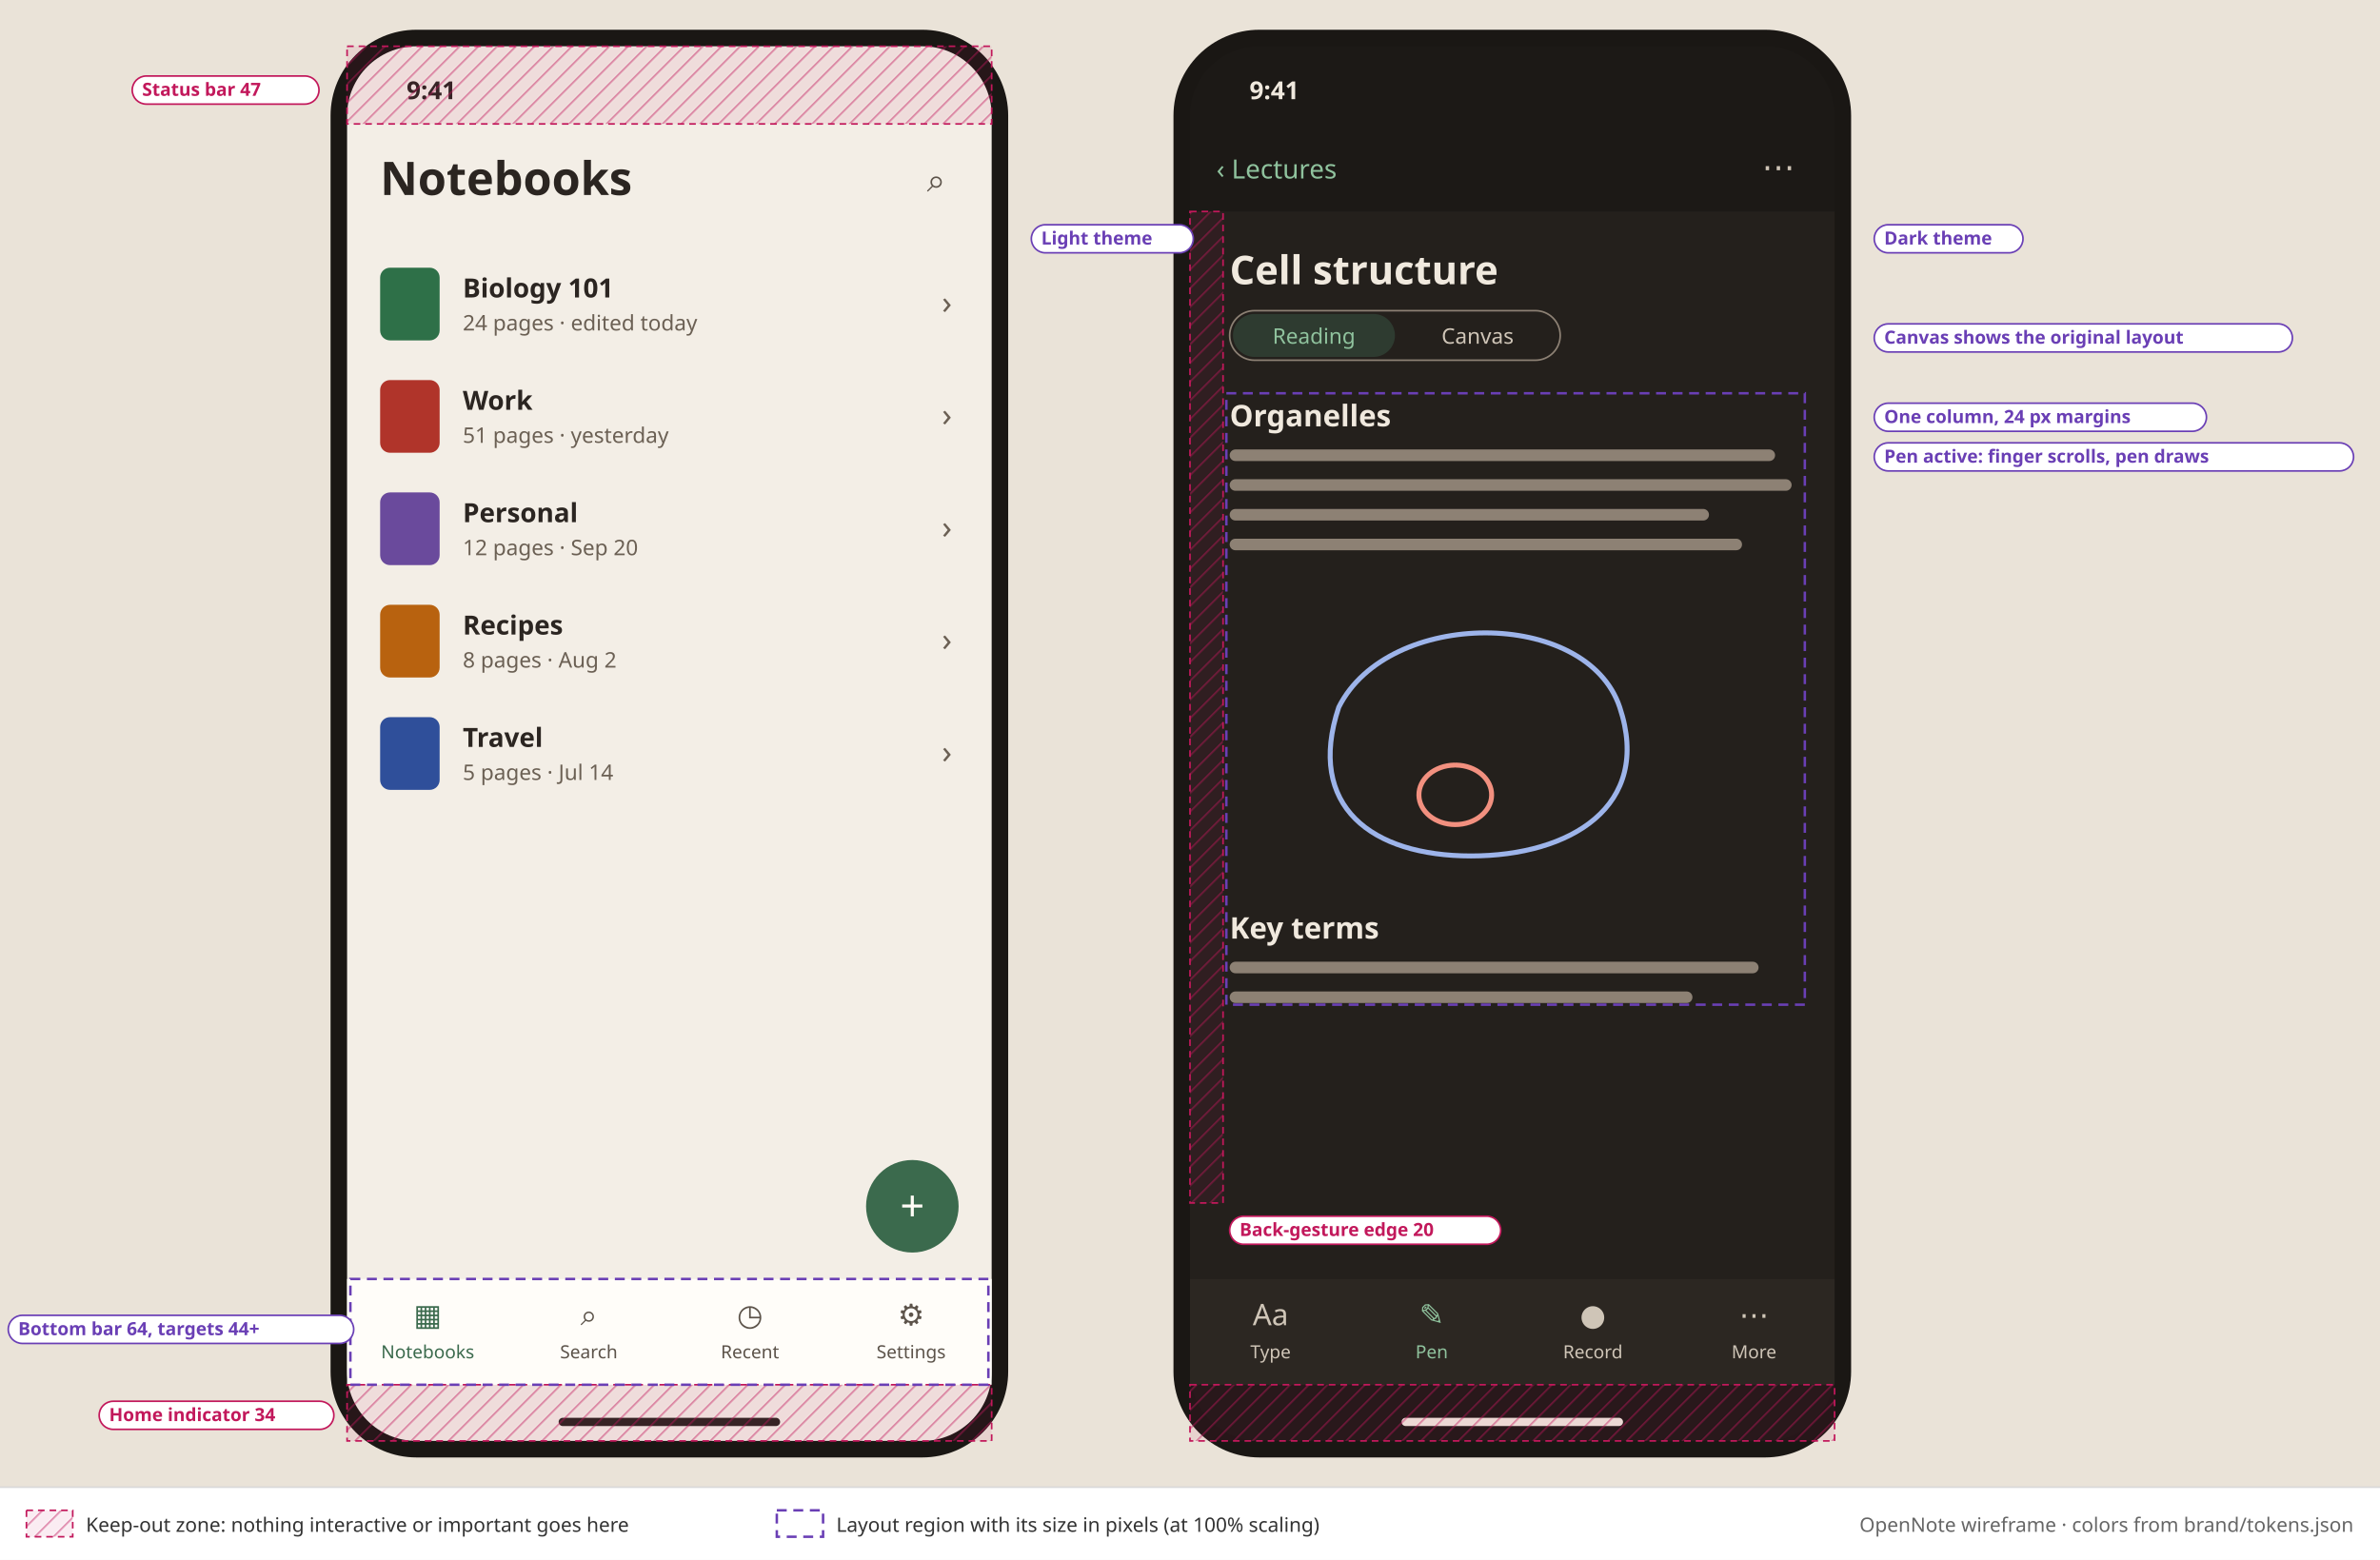
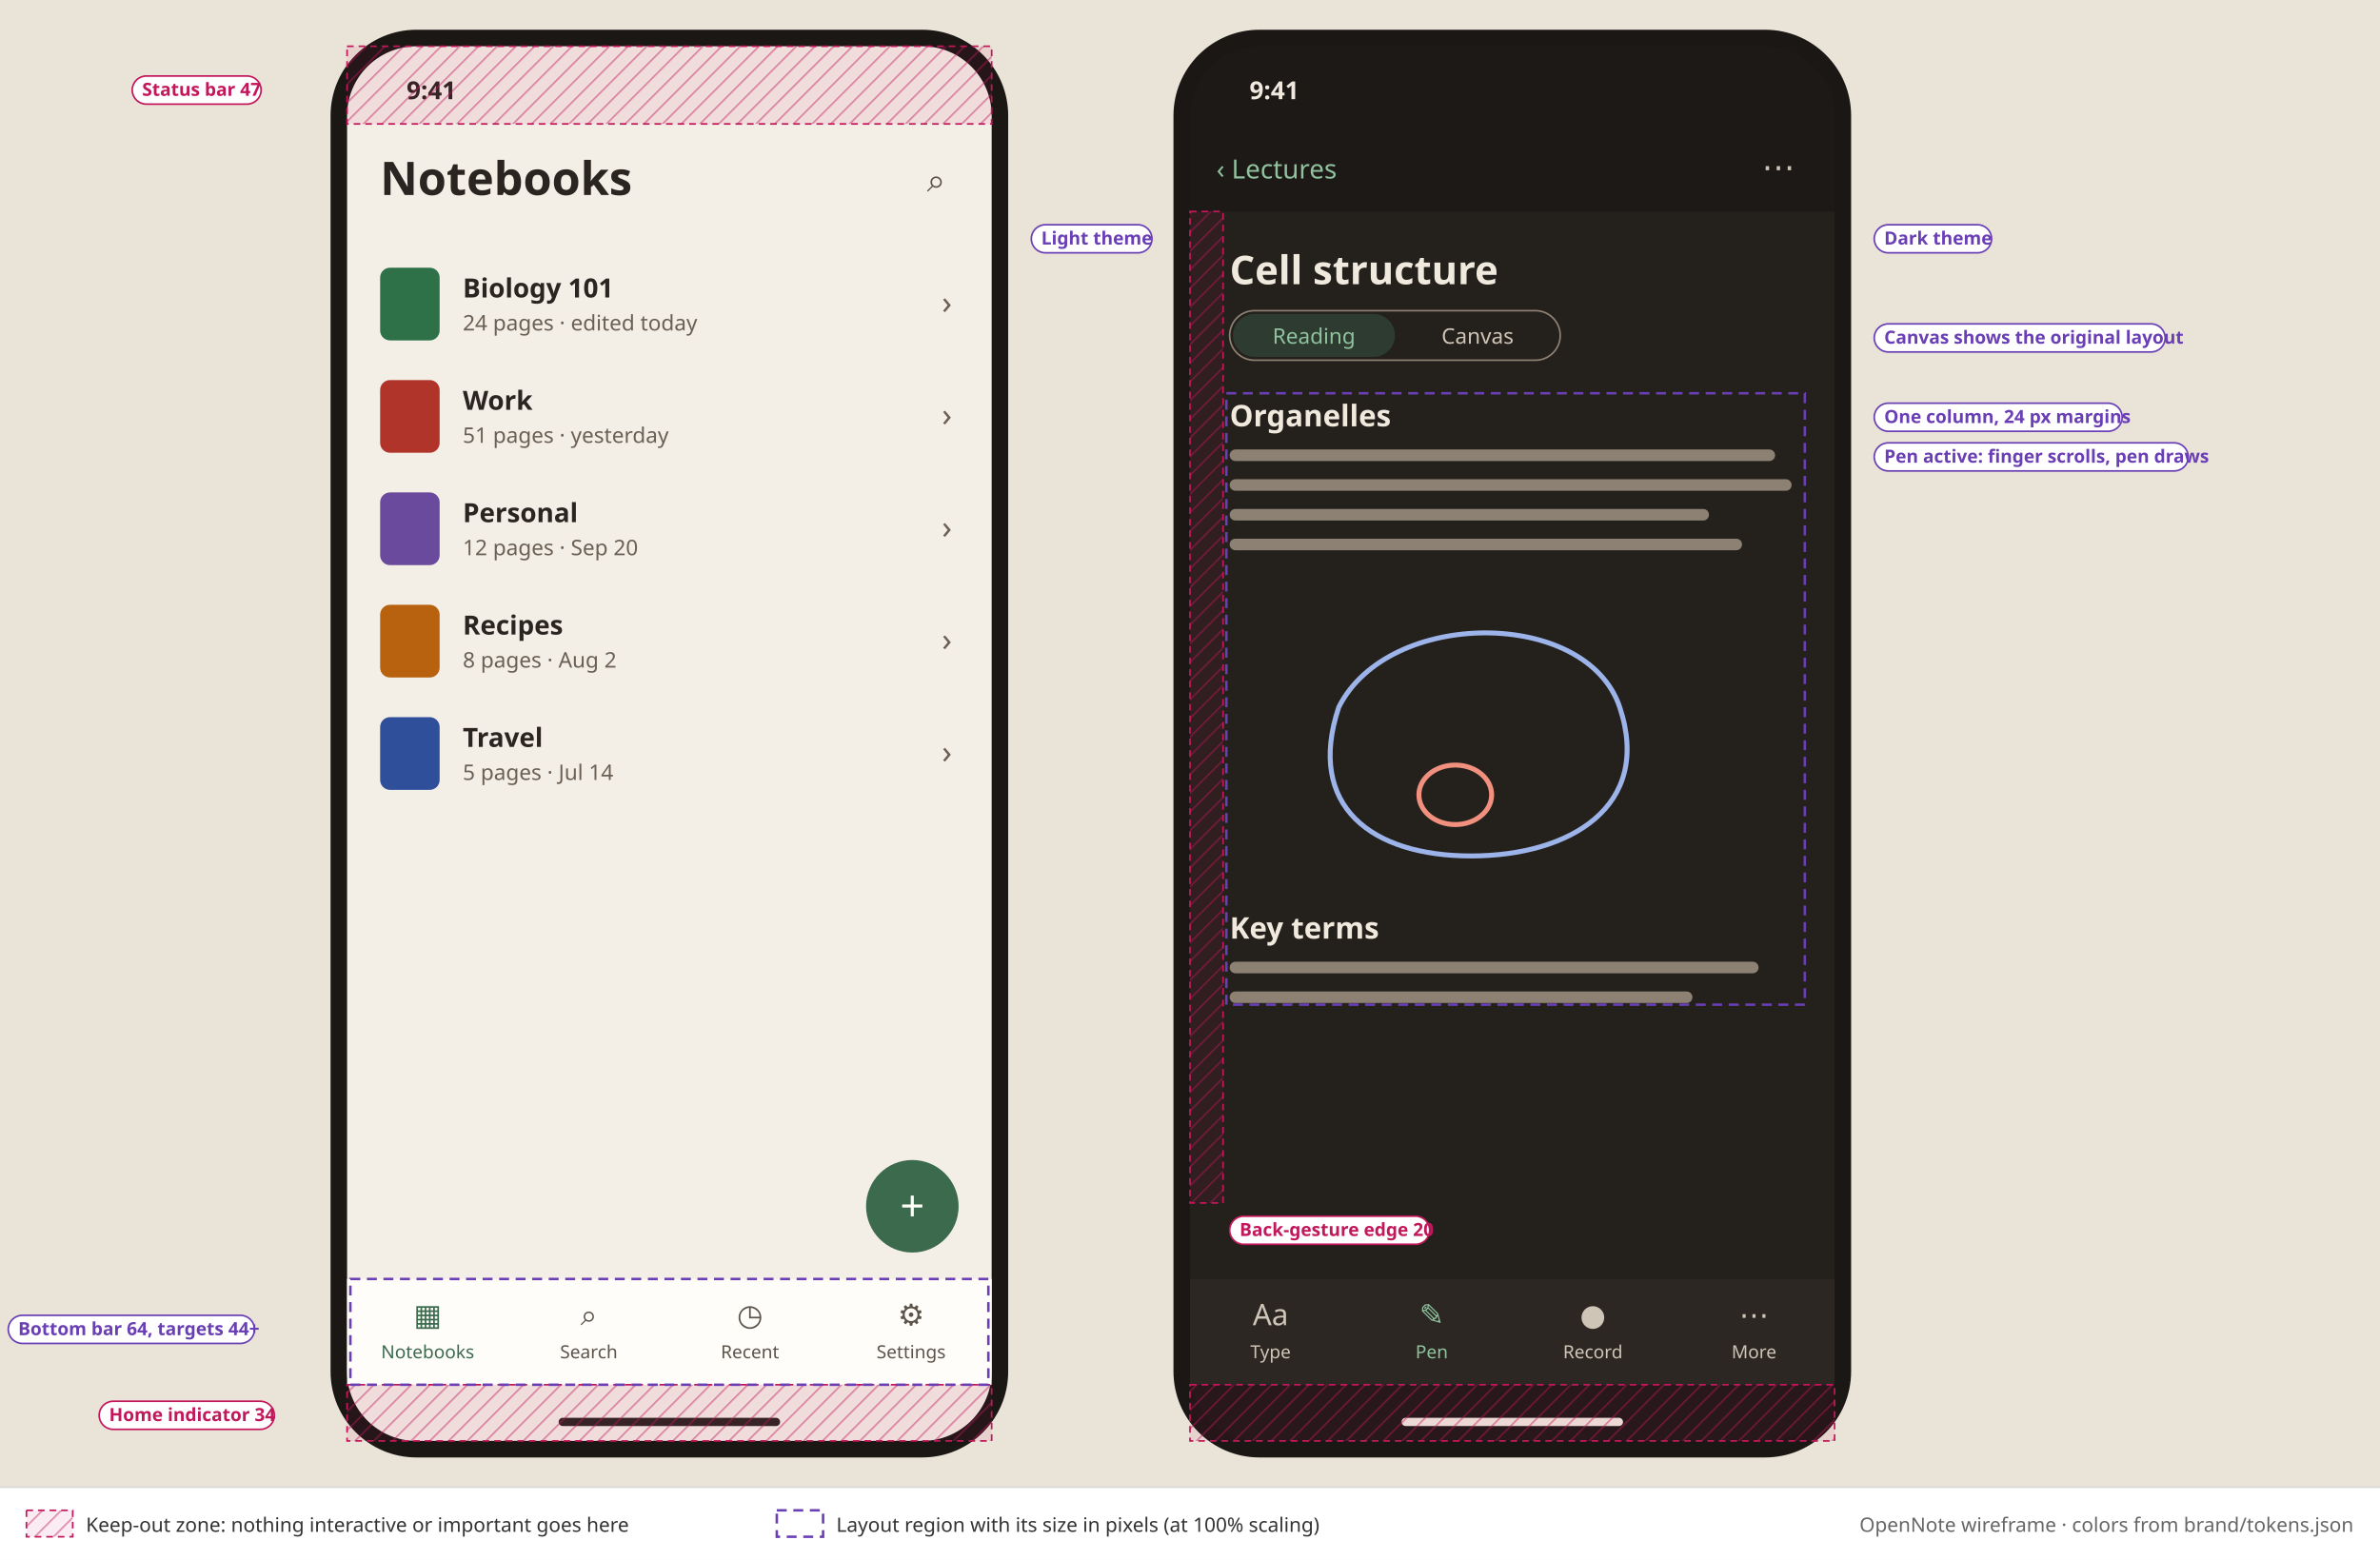
<svg xmlns="http://www.w3.org/2000/svg" viewBox="0 0 1440 944" width="1440" height="944" role="img">
  <defs>
    <pattern id="hatch" width="8" height="8" patternUnits="userSpaceOnUse" patternTransform="rotate(45)">
      <rect width="8" height="8" fill="#C2185B" fill-opacity="0.08" />
      <line x1="0" y1="0" x2="0" y2="8" stroke="#C2185B" stroke-opacity="0.45" stroke-width="2" />
    </pattern>
    <filter id="shadow" x="-10%" y="-10%" width="120%" height="130%">
      <feDropShadow dx="0" dy="4" stdDeviation="6" flood-color="#2B2521" flood-opacity="0.16" />
    </filter>
  </defs>
  <rect x="0" y="0" width="1440" height="900" rx="0" fill="#EAE3D8" />
  <rect x="200" y="18" width="410" height="864" rx="52" fill="#1A1714" />
  <rect x="210" y="28" width="390" height="844" rx="42" fill="#F3EEE6" />
  <text x="246" y="60" font-size="15" font-weight="600" fill="#2B2521" text-anchor="start" font-family="'Atkinson Hyperlegible Next', 'Segoe UI', system-ui, sans-serif">9:41</text>
  <rect x="338" y="858" width="134" height="5" rx="2.5" fill="#2B2521" />
  <text x="230" y="118" font-size="28" font-weight="600" fill="#2B2521" text-anchor="start" font-family="'Atkinson Hyperlegible Next', 'Segoe UI', system-ui, sans-serif">Notebooks</text>
  <text x="572" y="116" font-size="20" font-weight="400" fill="#5C534A" text-anchor="end" font-family="'Atkinson Hyperlegible Next', 'Segoe UI', system-ui, sans-serif">⌕</text>
  <rect x="230" y="162" width="36" height="44" rx="6" fill="#2E7048" />
  <text x="280" y="180" font-size="16" font-weight="600" fill="#2B2521" text-anchor="start" font-family="'Atkinson Hyperlegible Next', 'Segoe UI', system-ui, sans-serif">Biology 101</text>
  <text x="280" y="200" font-size="13" font-weight="400" fill="#6B6054" text-anchor="start" font-family="'Atkinson Hyperlegible Next', 'Segoe UI', system-ui, sans-serif">24 pages · edited today</text>
  <text x="576" y="190" font-size="20" font-weight="400" fill="#6B6054" text-anchor="end" font-family="'Atkinson Hyperlegible Next', 'Segoe UI', system-ui, sans-serif">›</text>
  <rect x="230" y="230" width="36" height="44" rx="6" fill="#B0342A" />
  <text x="280" y="248" font-size="16" font-weight="600" fill="#2B2521" text-anchor="start" font-family="'Atkinson Hyperlegible Next', 'Segoe UI', system-ui, sans-serif">Work</text>
  <text x="280" y="268" font-size="13" font-weight="400" fill="#6B6054" text-anchor="start" font-family="'Atkinson Hyperlegible Next', 'Segoe UI', system-ui, sans-serif">51 pages · yesterday</text>
  <text x="576" y="258" font-size="20" font-weight="400" fill="#6B6054" text-anchor="end" font-family="'Atkinson Hyperlegible Next', 'Segoe UI', system-ui, sans-serif">›</text>
  <rect x="230" y="298" width="36" height="44" rx="6" fill="#6A4A9C" />
  <text x="280" y="316" font-size="16" font-weight="600" fill="#2B2521" text-anchor="start" font-family="'Atkinson Hyperlegible Next', 'Segoe UI', system-ui, sans-serif">Personal</text>
  <text x="280" y="336" font-size="13" font-weight="400" fill="#6B6054" text-anchor="start" font-family="'Atkinson Hyperlegible Next', 'Segoe UI', system-ui, sans-serif">12 pages · Sep 20</text>
  <text x="576" y="326" font-size="20" font-weight="400" fill="#6B6054" text-anchor="end" font-family="'Atkinson Hyperlegible Next', 'Segoe UI', system-ui, sans-serif">›</text>
  <rect x="230" y="366" width="36" height="44" rx="6" fill="#B8620F" />
  <text x="280" y="384" font-size="16" font-weight="600" fill="#2B2521" text-anchor="start" font-family="'Atkinson Hyperlegible Next', 'Segoe UI', system-ui, sans-serif">Recipes</text>
  <text x="280" y="404" font-size="13" font-weight="400" fill="#6B6054" text-anchor="start" font-family="'Atkinson Hyperlegible Next', 'Segoe UI', system-ui, sans-serif">8 pages · Aug 2</text>
  <text x="576" y="394" font-size="20" font-weight="400" fill="#6B6054" text-anchor="end" font-family="'Atkinson Hyperlegible Next', 'Segoe UI', system-ui, sans-serif">›</text>
  <rect x="230" y="434" width="36" height="44" rx="6" fill="#2F4F9A" />
  <text x="280" y="452" font-size="16" font-weight="600" fill="#2B2521" text-anchor="start" font-family="'Atkinson Hyperlegible Next', 'Segoe UI', system-ui, sans-serif">Travel</text>
  <text x="280" y="472" font-size="13" font-weight="400" fill="#6B6054" text-anchor="start" font-family="'Atkinson Hyperlegible Next', 'Segoe UI', system-ui, sans-serif">5 pages · Jul 14</text>
  <text x="576" y="462" font-size="20" font-weight="400" fill="#6B6054" text-anchor="end" font-family="'Atkinson Hyperlegible Next', 'Segoe UI', system-ui, sans-serif">›</text>
  <circle cx="552" cy="730" r="28" fill="#3B6A4D" />
  <text x="552" y="739" font-size="26" font-weight="400" fill="#FFFCF6" text-anchor="middle" font-family="'Atkinson Hyperlegible Next', 'Segoe UI', system-ui, sans-serif">+</text>
  <rect x="210" y="774" width="390" height="64" rx="0" fill="#FFFDF9" />
  <text x="258.75" y="802" font-size="18" font-weight="400" fill="#3B6A4D" text-anchor="middle" font-family="'Atkinson Hyperlegible Next', 'Segoe UI', system-ui, sans-serif">▦</text>
  <text x="258.75" y="822" font-size="11" font-weight="400" fill="#3B6A4D" text-anchor="middle" font-family="'Atkinson Hyperlegible Next', 'Segoe UI', system-ui, sans-serif">Notebooks</text>
  <text x="356.25" y="802" font-size="18" font-weight="400" fill="#5C534A" text-anchor="middle" font-family="'Atkinson Hyperlegible Next', 'Segoe UI', system-ui, sans-serif">⌕</text>
  <text x="356.25" y="822" font-size="11" font-weight="400" fill="#5C534A" text-anchor="middle" font-family="'Atkinson Hyperlegible Next', 'Segoe UI', system-ui, sans-serif">Search</text>
  <text x="453.75" y="802" font-size="18" font-weight="400" fill="#5C534A" text-anchor="middle" font-family="'Atkinson Hyperlegible Next', 'Segoe UI', system-ui, sans-serif">◷</text>
  <text x="453.75" y="822" font-size="11" font-weight="400" fill="#5C534A" text-anchor="middle" font-family="'Atkinson Hyperlegible Next', 'Segoe UI', system-ui, sans-serif">Recent</text>
  <text x="551.25" y="802" font-size="18" font-weight="400" fill="#5C534A" text-anchor="middle" font-family="'Atkinson Hyperlegible Next', 'Segoe UI', system-ui, sans-serif">⚙</text>
  <text x="551.25" y="822" font-size="11" font-weight="400" fill="#5C534A" text-anchor="middle" font-family="'Atkinson Hyperlegible Next', 'Segoe UI', system-ui, sans-serif">Settings</text>
  <rect x="710" y="18" width="410" height="864" rx="52" fill="#1A1714" />
  <rect x="720" y="28" width="390" height="844" rx="42" fill="#1C1916" />
  <text x="756" y="60" font-size="15" font-weight="600" fill="#F0E9DE" text-anchor="start" font-family="'Atkinson Hyperlegible Next', 'Segoe UI', system-ui, sans-serif">9:41</text>
  <rect x="848" y="858" width="134" height="5" rx="2.5" fill="#F0E9DE" />
  <rect x="720" y="128" width="390" height="646" rx="0" fill="#24201C" />
  <text x="736" y="108" font-size="16" font-weight="400" fill="#8FC29D" text-anchor="start" font-family="'Atkinson Hyperlegible Next', 'Segoe UI', system-ui, sans-serif">‹ Lectures</text>
  <text x="1086" y="108" font-size="20" font-weight="400" fill="#CFC5B7" text-anchor="end" font-family="'Atkinson Hyperlegible Next', 'Segoe UI', system-ui, sans-serif">⋯</text>
  <text x="744" y="172" font-size="24" font-weight="600" fill="#F0E9DE" text-anchor="start" font-family="'Atkinson Hyperlegible Next', 'Segoe UI', system-ui, sans-serif">Cell structure</text>
  <rect x="744" y="188" width="200" height="30" rx="15" fill="none" stroke="#8D8174" stroke-width="1" />
  <rect x="746" y="190" width="98" height="26" rx="13" fill="#2E3B30" />
  <text x="795" y="208" font-size="13" font-weight="400" fill="#8FC29D" text-anchor="middle" font-family="'Atkinson Hyperlegible Next', 'Segoe UI', system-ui, sans-serif">Reading</text>
  <text x="894" y="208" font-size="13" font-weight="400" fill="#CFC5B7" text-anchor="middle" font-family="'Atkinson Hyperlegible Next', 'Segoe UI', system-ui, sans-serif">Canvas</text>
  <text x="744" y="258" font-size="18" font-weight="600" fill="#F0E9DE" text-anchor="start" font-family="'Atkinson Hyperlegible Next', 'Segoe UI', system-ui, sans-serif">Organelles</text>
  <rect x="744" y="272" width="330" height="7" rx="3.5" fill="#8D8174" />
  <rect x="744" y="290" width="340" height="7" rx="3.5" fill="#8D8174" />
  <rect x="744" y="308" width="290" height="7" rx="3.5" fill="#8D8174" />
  <rect x="744" y="326" width="310" height="7" rx="3.5" fill="#8D8174" />
  <path d="M810 428c30-60 150-60 170 0s-30 90-90 90-100-30-80-90z" fill="none" stroke-linecap="round" stroke-linejoin="round" stroke="#9DB4EA" stroke-width="3" />
  <path d="M880 463a22 18 0 1 0 1 0" fill="none" stroke-linecap="round" stroke-linejoin="round" stroke="#F2907F" stroke-width="3" />
  <text x="744" y="568" font-size="18" font-weight="600" fill="#F0E9DE" text-anchor="start" font-family="'Atkinson Hyperlegible Next', 'Segoe UI', system-ui, sans-serif">Key terms</text>
  <rect x="744" y="582" width="320" height="7" rx="3.5" fill="#8D8174" />
  <rect x="744" y="600" width="280" height="7" rx="3.5" fill="#8D8174" />
  <rect x="720" y="774" width="390" height="64" rx="0" fill="#2C2722" />
  <text x="768.75" y="802" font-size="18" font-weight="400" fill="#CFC5B7" text-anchor="middle" font-family="'Atkinson Hyperlegible Next', 'Segoe UI', system-ui, sans-serif">Aa</text>
  <text x="768.75" y="822" font-size="11" font-weight="400" fill="#CFC5B7" text-anchor="middle" font-family="'Atkinson Hyperlegible Next', 'Segoe UI', system-ui, sans-serif">Type</text>
  <text x="866.25" y="802" font-size="18" font-weight="400" fill="#8FC29D" text-anchor="middle" font-family="'Atkinson Hyperlegible Next', 'Segoe UI', system-ui, sans-serif">✎</text>
  <text x="866.25" y="822" font-size="11" font-weight="400" fill="#8FC29D" text-anchor="middle" font-family="'Atkinson Hyperlegible Next', 'Segoe UI', system-ui, sans-serif">Pen</text>
  <text x="963.75" y="802" font-size="18" font-weight="400" fill="#CFC5B7" text-anchor="middle" font-family="'Atkinson Hyperlegible Next', 'Segoe UI', system-ui, sans-serif">●</text>
  <text x="963.75" y="822" font-size="11" font-weight="400" fill="#CFC5B7" text-anchor="middle" font-family="'Atkinson Hyperlegible Next', 'Segoe UI', system-ui, sans-serif">Record</text>
  <text x="1061.25" y="802" font-size="18" font-weight="400" fill="#CFC5B7" text-anchor="middle" font-family="'Atkinson Hyperlegible Next', 'Segoe UI', system-ui, sans-serif">⋯</text>
  <text x="1061.25" y="822" font-size="11" font-weight="400" fill="#CFC5B7" text-anchor="middle" font-family="'Atkinson Hyperlegible Next', 'Segoe UI', system-ui, sans-serif">More</text>
  <g pointer-events="none">
    <rect x="210" y="28" width="390" height="47" rx="0" fill="url(#hatch)" stroke="#C2185B" stroke-width="1" stroke-dasharray="4 3" />
  </g>
  <g data-fit="4" pointer-events="none">
-     <rect x="80" y="46" width="113" height="17" rx="8.5" fill="#FFFFFF" stroke="#C2185B" stroke-width="1" />
+     <rect x="80" y="46" width="78" height="17" rx="8.5" fill="#FFFFFF" stroke="#C2185B" stroke-width="1" />
    <text x="86" y="58" font-size="11" font-weight="600" fill="#C2185B" text-anchor="start" font-family="'Atkinson Hyperlegible Next', 'Segoe UI', system-ui, sans-serif">Status bar 47</text>
  </g>
  <g pointer-events="none">
    <rect x="210" y="838" width="390" height="34" rx="0" fill="url(#hatch)" stroke="#C2185B" stroke-width="1" stroke-dasharray="4 3" />
  </g>
  <g data-fit="4" pointer-events="none">
-     <rect x="60" y="848" width="142" height="17" rx="8.5" fill="#FFFFFF" stroke="#C2185B" stroke-width="1" />
+     <rect x="60" y="848" width="106" height="17" rx="8.5" fill="#FFFFFF" stroke="#C2185B" stroke-width="1" />
    <text x="66" y="860" font-size="11" font-weight="600" fill="#C2185B" text-anchor="start" font-family="'Atkinson Hyperlegible Next', 'Segoe UI', system-ui, sans-serif">Home indicator 34</text>
  </g>
  <g pointer-events="none">
    <rect x="720" y="128" width="20" height="600" rx="0" fill="url(#hatch)" stroke="#C2185B" stroke-width="1" stroke-dasharray="4 3" />
  </g>
  <g data-fit="4" pointer-events="none">
-     <rect x="744" y="736" width="164" height="17" rx="8.5" fill="#FFFFFF" stroke="#C2185B" stroke-width="1" />
+     <rect x="744" y="736" width="121" height="17" rx="8.5" fill="#FFFFFF" stroke="#C2185B" stroke-width="1" />
    <text x="750" y="748" font-size="11" font-weight="600" fill="#C2185B" text-anchor="start" font-family="'Atkinson Hyperlegible Next', 'Segoe UI', system-ui, sans-serif">Back-gesture edge 20</text>
  </g>
  <g pointer-events="none">
    <rect x="720" y="838" width="390" height="34" rx="0" fill="url(#hatch)" stroke="#C2185B" stroke-width="1" stroke-dasharray="4 3" />
  </g>
  <g pointer-events="none">
    <rect x="212" y="774" width="386" height="64" rx="0" fill="none" stroke="#6A3FB5" stroke-width="1.5" stroke-dasharray="6 4" />
  </g>
  <g data-fit="4" pointer-events="none">
-     <rect x="5" y="796" width="209" height="17" rx="8.5" fill="#FFFFFF" stroke="#6A3FB5" stroke-width="1" />
+     <rect x="5" y="796" width="149" height="17" rx="8.5" fill="#FFFFFF" stroke="#6A3FB5" stroke-width="1" />
    <text x="11" y="808" font-size="11" font-weight="600" fill="#6A3FB5" text-anchor="start" font-family="'Atkinson Hyperlegible Next', 'Segoe UI', system-ui, sans-serif">Bottom bar 64, targets 44+</text>
  </g>
  <g pointer-events="none">
    <rect x="742" y="238" width="350" height="370" rx="0" fill="none" stroke="#6A3FB5" stroke-width="1.5" stroke-dasharray="6 4" />
  </g>
  <g data-fit="4" pointer-events="none">
-     <rect x="1134" y="244" width="201" height="17" rx="8.5" fill="#FFFFFF" stroke="#6A3FB5" stroke-width="1" />
+     <rect x="1134" y="244" width="150" height="17" rx="8.5" fill="#FFFFFF" stroke="#6A3FB5" stroke-width="1" />
    <text x="1140" y="256" font-size="11" font-weight="600" fill="#6A3FB5" text-anchor="start" font-family="'Atkinson Hyperlegible Next', 'Segoe UI', system-ui, sans-serif">One column, 24 px margins</text>
  </g>
  <g data-fit="4" pointer-events="none">
-     <rect x="1134" y="196" width="253" height="17" rx="8.5" fill="#FFFFFF" stroke="#6A3FB5" stroke-width="1" />
+     <rect x="1134" y="196" width="176" height="17" rx="8.5" fill="#FFFFFF" stroke="#6A3FB5" stroke-width="1" />
    <text x="1140" y="208" font-size="11" font-weight="600" fill="#6A3FB5" text-anchor="start" font-family="'Atkinson Hyperlegible Next', 'Segoe UI', system-ui, sans-serif">Canvas shows the original layout</text>
  </g>
  <g data-fit="4" pointer-events="none">
-     <rect x="1134" y="268" width="290" height="17" rx="8.5" fill="#FFFFFF" stroke="#6A3FB5" stroke-width="1" />
+     <rect x="1134" y="268" width="190" height="17" rx="8.5" fill="#FFFFFF" stroke="#6A3FB5" stroke-width="1" />
    <text x="1140" y="280" font-size="11" font-weight="600" fill="#6A3FB5" text-anchor="start" font-family="'Atkinson Hyperlegible Next', 'Segoe UI', system-ui, sans-serif">Pen active: finger scrolls, pen draws</text>
  </g>
  <g data-fit="4" pointer-events="none">
-     <rect x="624" y="136" width="98" height="17" rx="8.5" fill="#FFFFFF" stroke="#6A3FB5" stroke-width="1" />
+     <rect x="624" y="136" width="73" height="17" rx="8.5" fill="#FFFFFF" stroke="#6A3FB5" stroke-width="1" />
    <text x="630" y="148" font-size="11" font-weight="600" fill="#6A3FB5" text-anchor="start" font-family="'Atkinson Hyperlegible Next', 'Segoe UI', system-ui, sans-serif">Light theme</text>
  </g>
  <g data-fit="4" pointer-events="none">
-     <rect x="1134" y="136" width="90" height="17" rx="8.5" fill="#FFFFFF" stroke="#6A3FB5" stroke-width="1" />
+     <rect x="1134" y="136" width="71" height="17" rx="8.5" fill="#FFFFFF" stroke="#6A3FB5" stroke-width="1" />
    <text x="1140" y="148" font-size="11" font-weight="600" fill="#6A3FB5" text-anchor="start" font-family="'Atkinson Hyperlegible Next', 'Segoe UI', system-ui, sans-serif">Dark theme</text>
  </g>
  <rect x="0" y="900" width="1440" height="44" rx="0" fill="#FFFFFF" />
  <line x1="0" y1="900" x2="1440" y2="900" stroke="#D9D9D9" />
  <rect x="16" y="914" width="28" height="16" rx="0" fill="url(#hatch)" stroke="#C2185B" stroke-width="1" stroke-dasharray="4 3" />
  <text x="52" y="927" font-size="12" font-weight="400" fill="#333" text-anchor="start" font-family="'Atkinson Hyperlegible Next', 'Segoe UI', system-ui, sans-serif">Keep-out zone: nothing interactive or important goes here</text>
  <rect x="470" y="914" width="28" height="16" rx="0" fill="none" stroke="#6A3FB5" stroke-width="1.5" stroke-dasharray="6 4" />
  <text x="506" y="927" font-size="12" font-weight="400" fill="#333" text-anchor="start" font-family="'Atkinson Hyperlegible Next', 'Segoe UI', system-ui, sans-serif">Layout region with its size in pixels (at 100% scaling)</text>
  <text x="1424" y="927" font-size="12" font-weight="400" fill="#666" text-anchor="end" font-family="'Atkinson Hyperlegible Next', 'Segoe UI', system-ui, sans-serif">OpenNote wireframe · colors from brand/tokens.json</text>
</svg>
